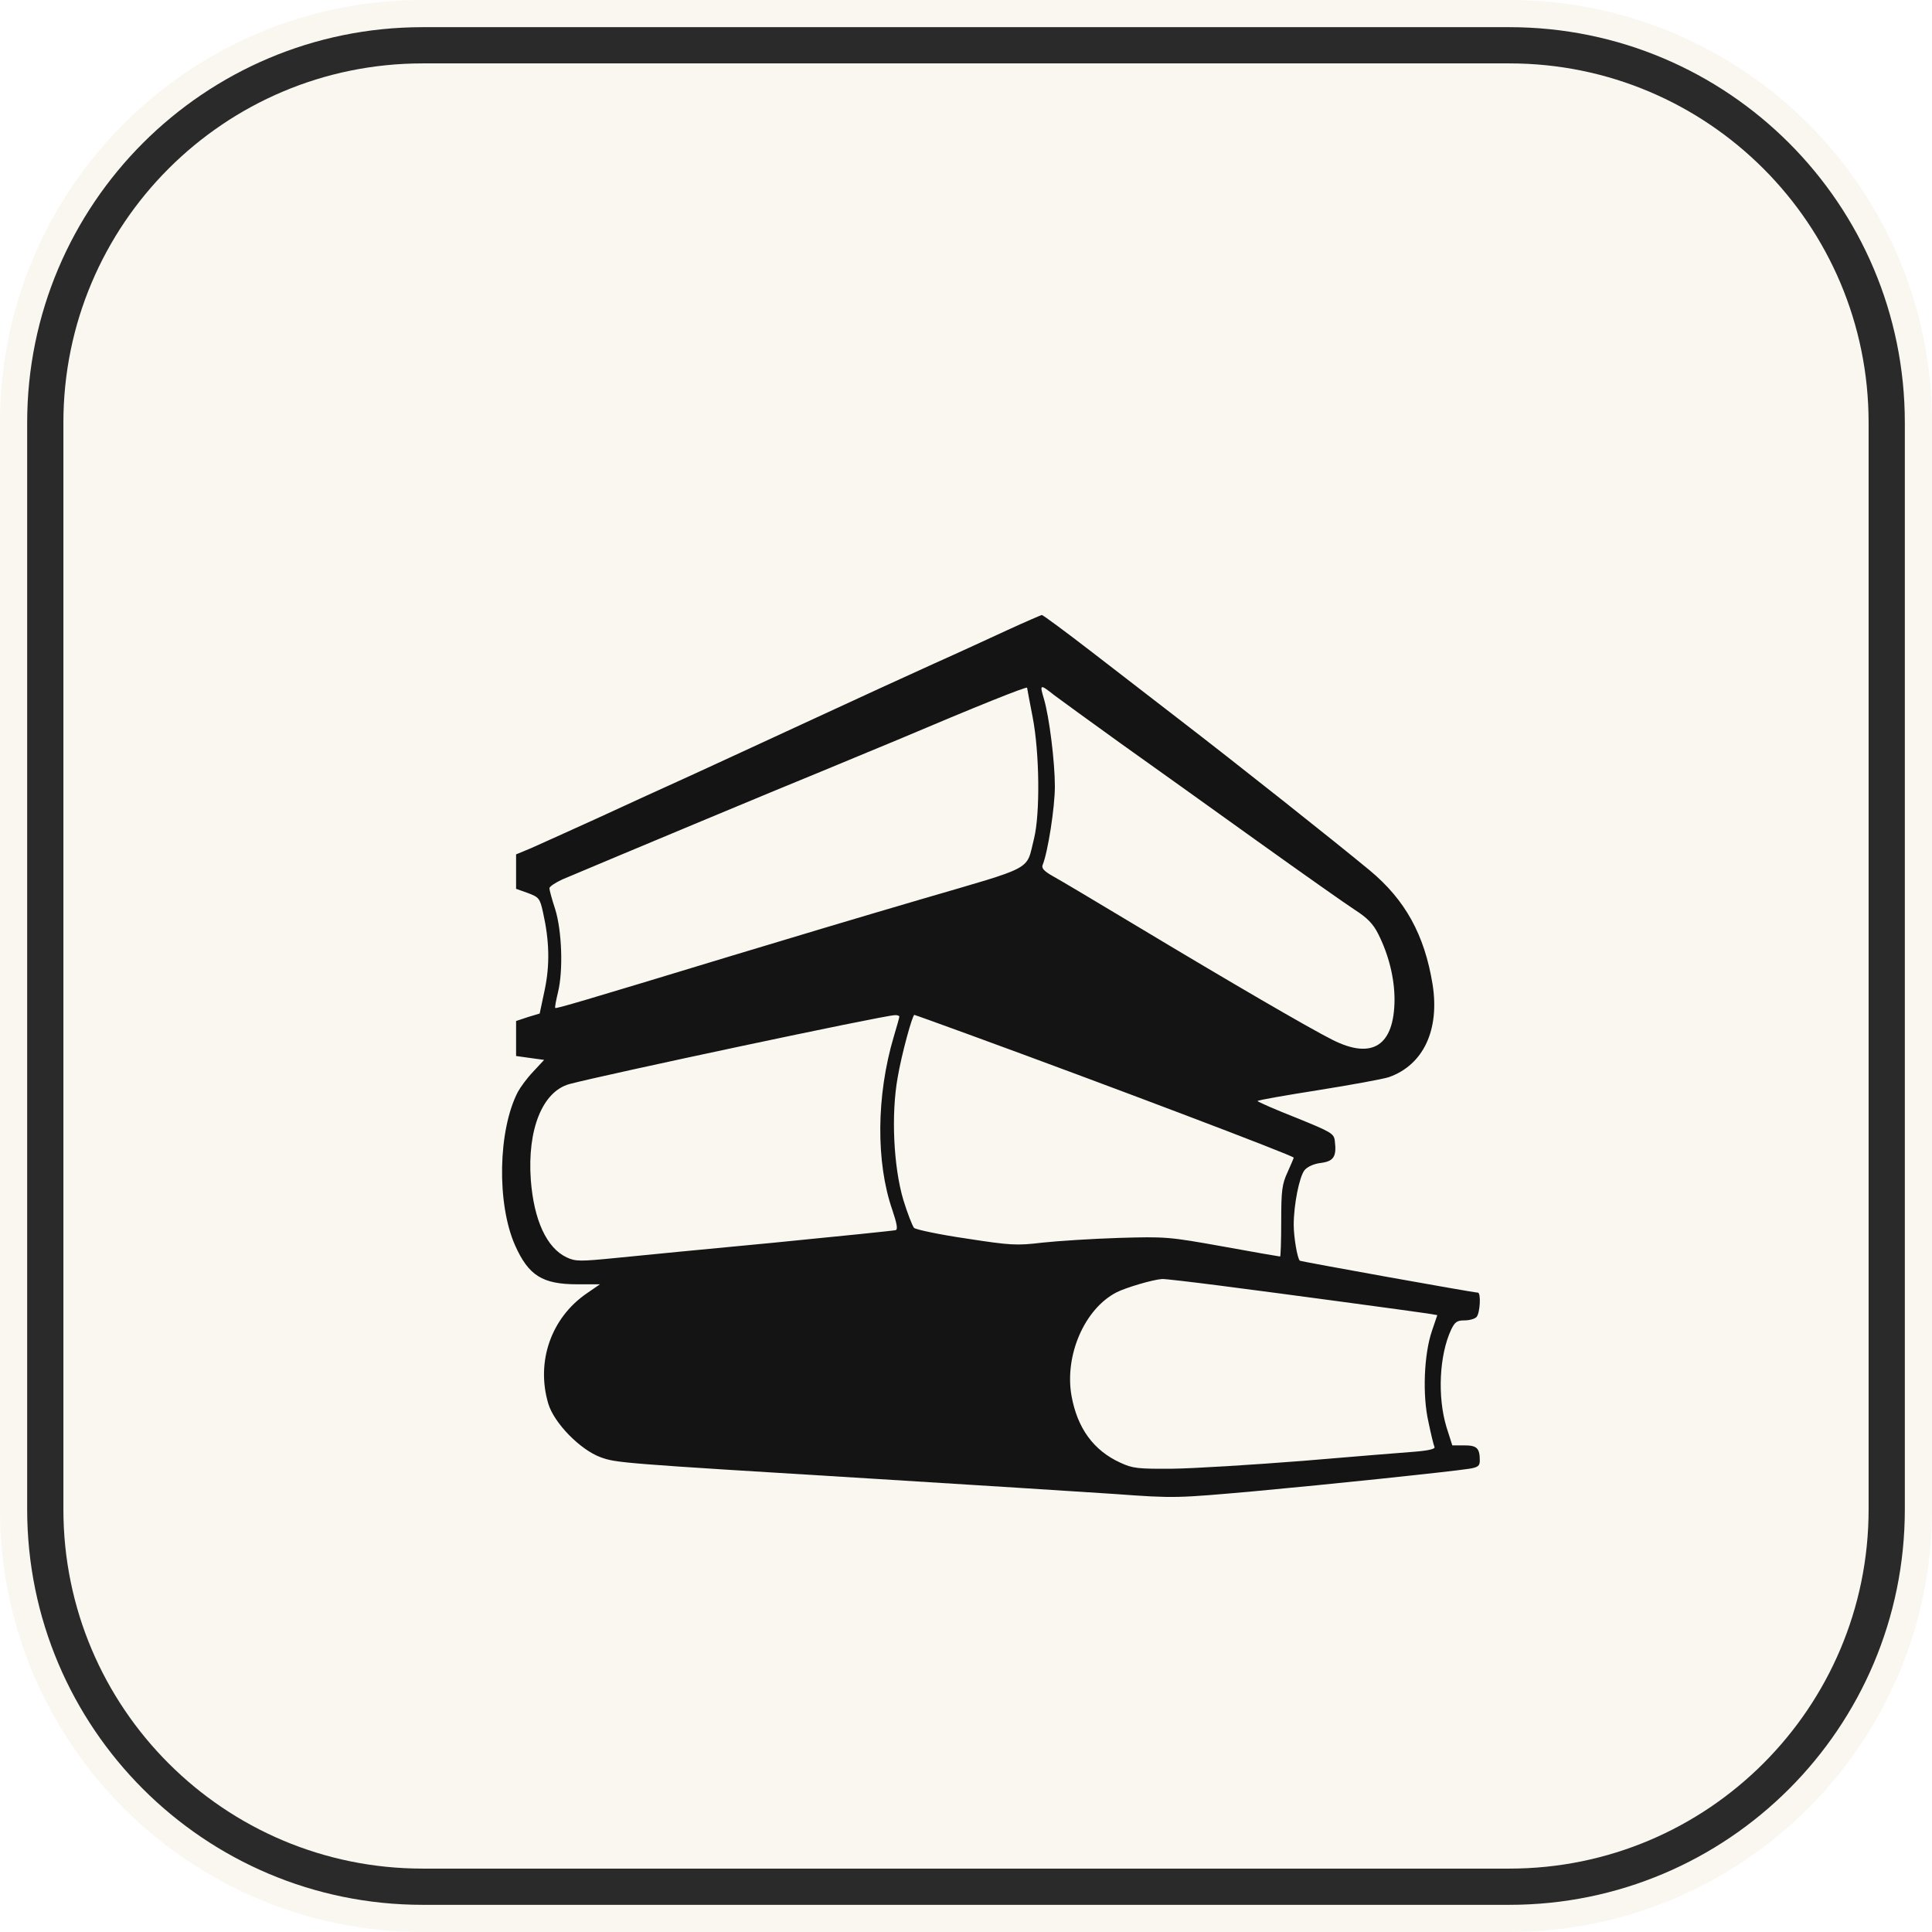
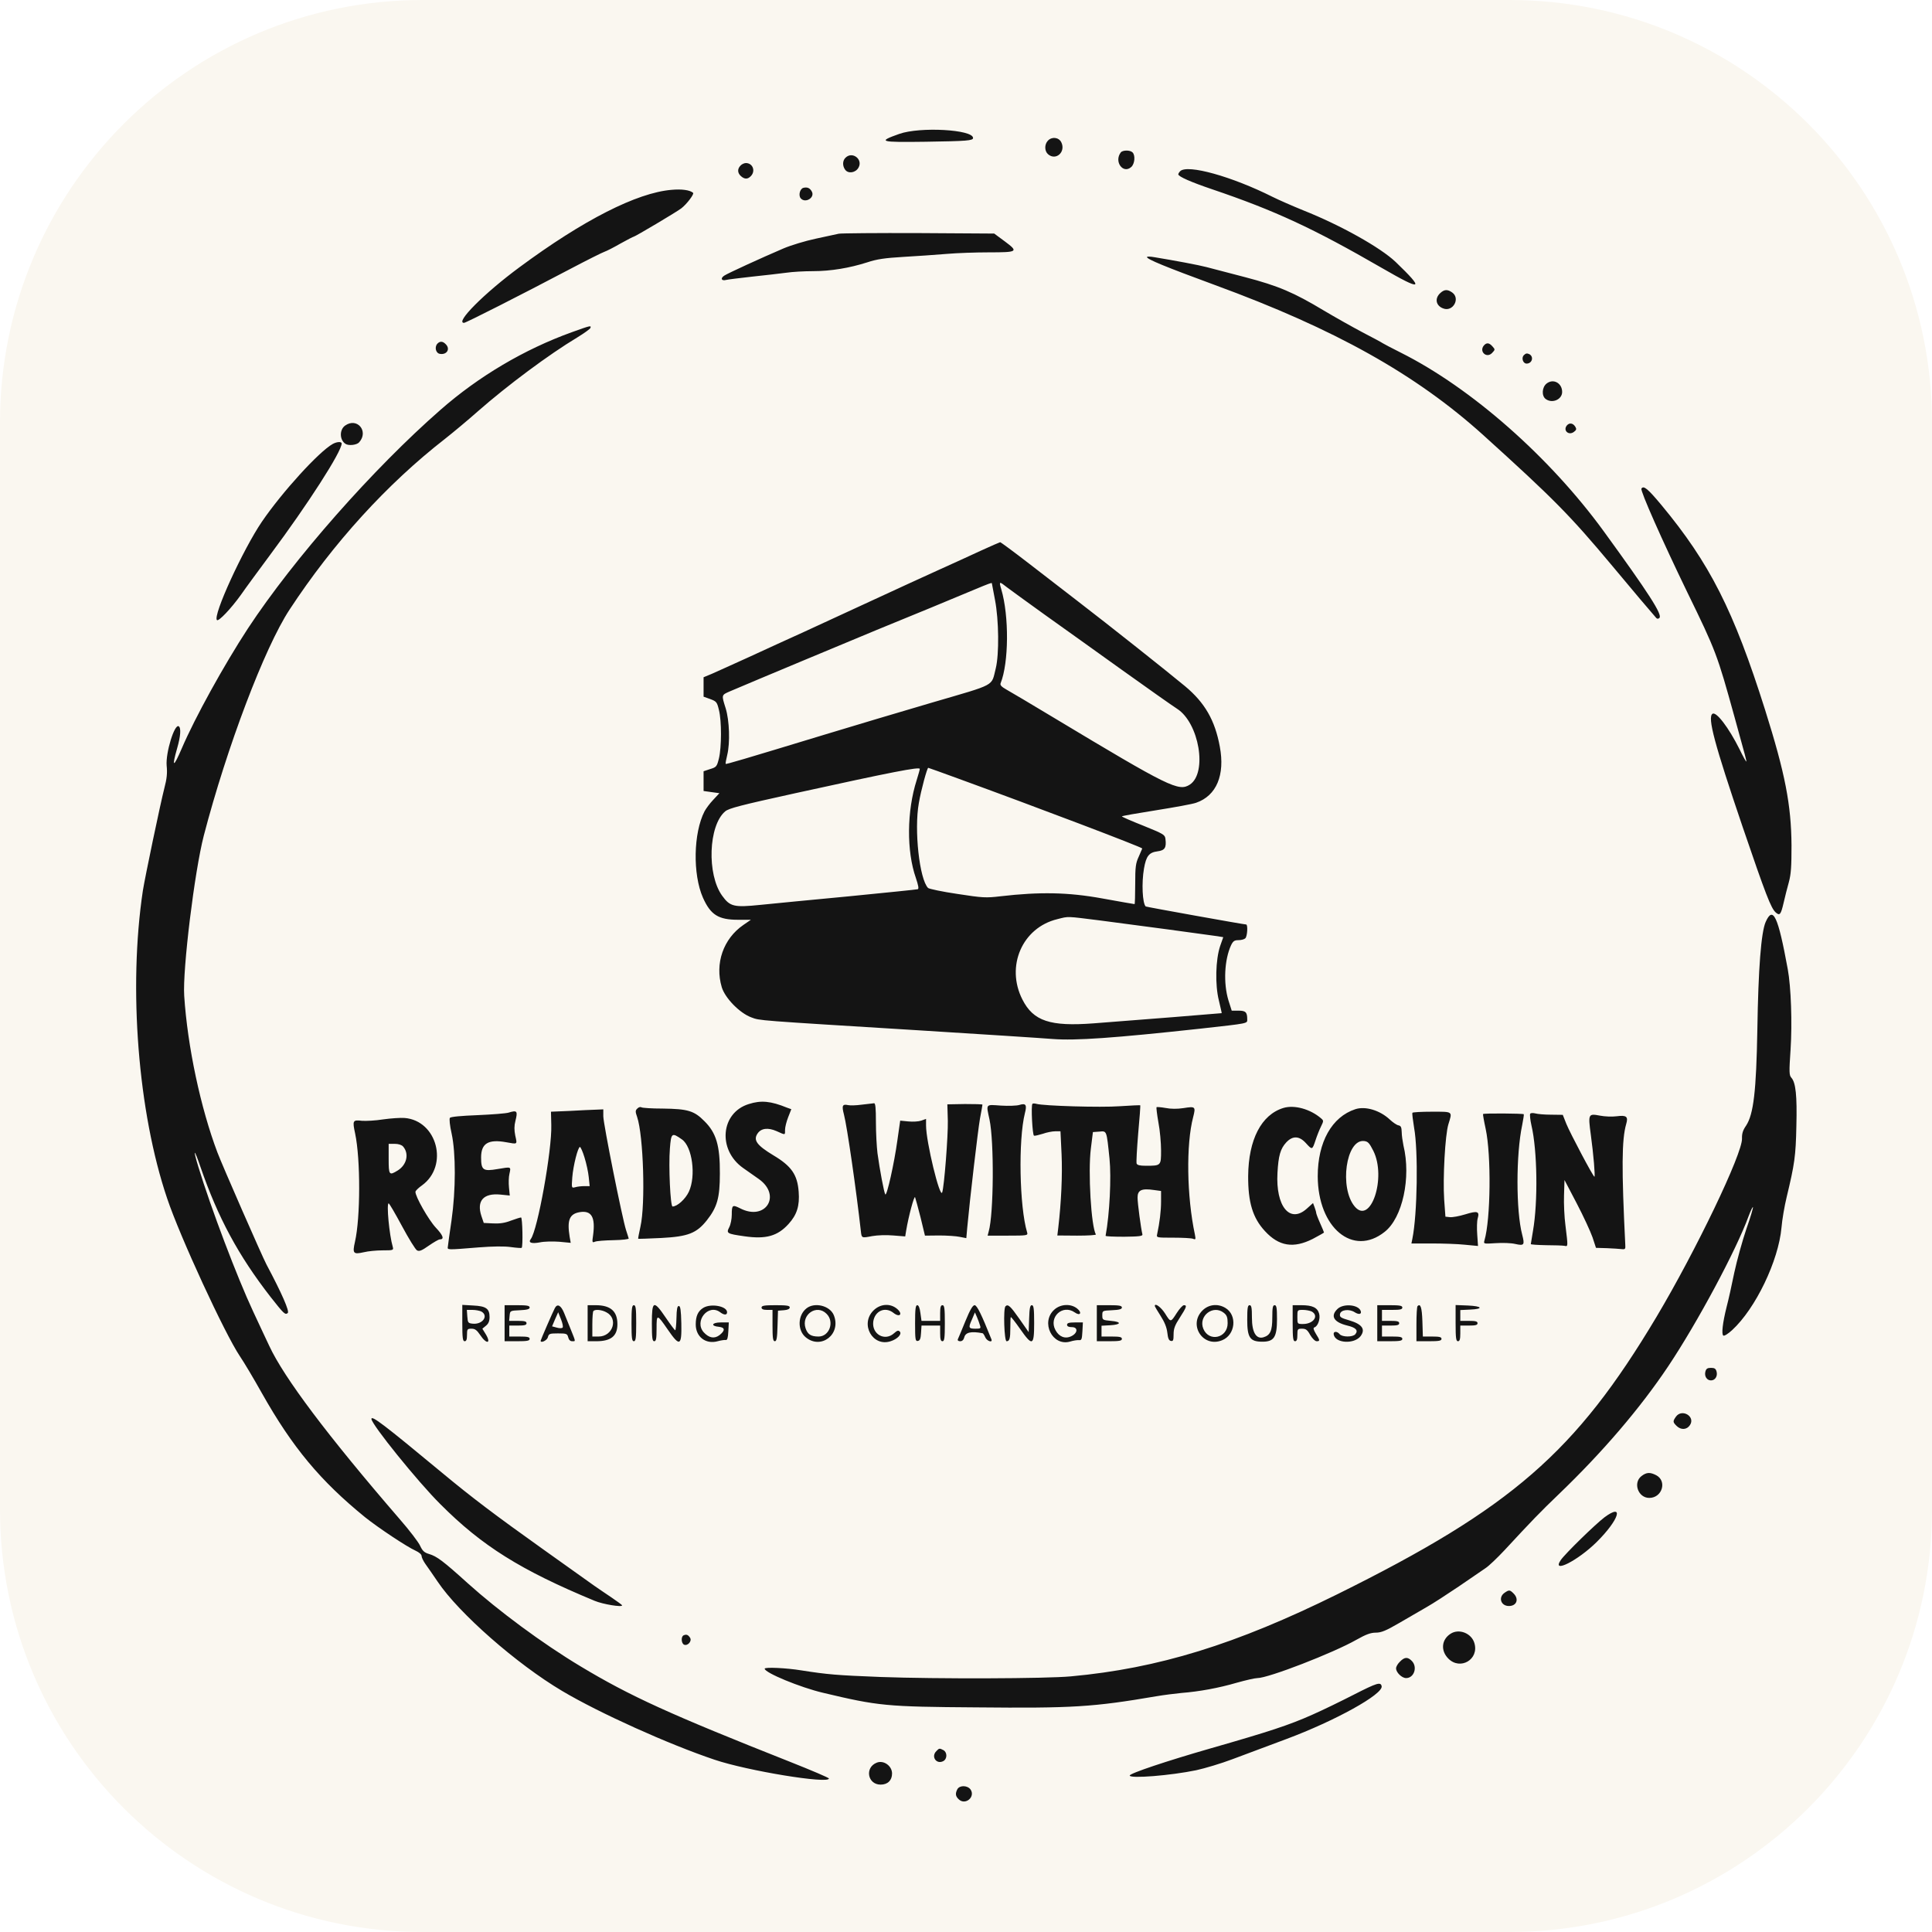
<svg xmlns="http://www.w3.org/2000/svg" viewBox="0 0 64 64" role="img" aria-label="Reads with Colin">
  <rect width="64" height="64" rx="14" fill="#FAF7F0" />
-   <rect x="1.5" y="1.5" width="61" height="61" rx="12.5" fill="none" stroke="#141414" stroke-opacity="0.9" stroke-width="1.2" />
-   <g transform="translate(9.0,14.3) scale(0.092)">
-     <g transform="translate(0,384) scale(0.1,-0.1)">
-       <path d="M2650 3126 c-63 -29 -182 -84 -265 -121 -82 -37 -274 -125 -425 -195 -151 -70 -349 -161 -440 -203 -91 -41 -248 -113 -350 -160 -102 -46 -209 -95 -237 -107 l-53 -22 0 -62 0 -62 42 -15 c40 -15 44 -19 55 -70 23 -102 25 -189 6 -279 l-18 -85 -43 -13 -42 -14 0 -63 0 -63 50 -7 51 -7 -40 -43 c-22 -23 -46 -56 -55 -73 -71 -138 -76 -401 -10 -551 49 -110 99 -141 225 -141 l81 0 -48 -33 c-128 -88 -183 -246 -138 -397 21 -70 115 -166 189 -193 57 -20 62 -21 980 -77 358 -22 749 -47 870 -55 218 -16 223 -15 505 10 272 25 693 69 773 81 30 5 37 10 37 29 0 45 -10 55 -56 55 l-43 0 -21 66 c-33 109 -26 259 17 351 13 27 21 33 47 33 18 0 37 5 44 12 13 13 17 88 5 88 -15 0 -638 112 -641 115 -9 8 -22 85 -22 129 0 72 20 173 39 197 10 12 33 23 59 26 46 6 57 23 50 79 -3 27 -12 32 -140 84 -76 30 -138 57 -138 60 0 3 98 20 218 39 119 19 234 40 255 47 124 44 183 170 157 334 -29 178 -98 304 -227 411 -127 105 -476 382 -688 545 -71 55 -210 162 -307 237 -97 75 -181 137 -185 137 -4 -1 -60 -25 -123 -54z m70 -208 c0 -2 9 -49 20 -106 25 -129 27 -348 5 -437 -30 -118 9 -97 -408 -219 -205 -60 -509 -151 -677 -202 -543 -165 -635 -192 -639 -189 -2 2 3 28 10 57 19 78 14 220 -10 298 -12 36 -21 70 -21 76 0 6 21 20 47 32 180 76 773 324 938 391 110 46 232 96 270 112 285 121 465 193 465 187z m98 -27 c20 -15 127 -93 237 -172 110 -78 333 -238 495 -354 162 -116 321 -228 352 -248 42 -27 64 -49 82 -85 38 -75 59 -160 59 -237 -1 -166 -80 -217 -223 -145 -82 41 -369 208 -705 410 -143 86 -279 167 -303 180 -30 17 -41 28 -36 40 19 47 44 207 44 283 0 87 -20 251 -40 317 -15 51 -14 52 38 11z m-558 -1157 c0 -3 -9 -36 -20 -72 -63 -212 -65 -453 -5 -625 16 -48 20 -69 12 -72 -7 -2 -203 -22 -437 -45 -234 -22 -490 -47 -569 -55 -131 -13 -147 -13 -179 2 -72 34 -118 134 -129 279 -13 182 42 318 139 345 128 34 1125 246 1171 248 9 1 17 -2 17 -5z m246 -63 c496 -181 1174 -438 1174 -445 0 -2 -10 -25 -22 -52 -20 -43 -23 -66 -23 -176 0 -71 -2 -128 -4 -128 -3 0 -95 16 -205 36 -195 35 -207 36 -376 31 -96 -3 -220 -11 -275 -17 -93 -11 -113 -10 -275 15 -96 14 -180 32 -187 38 -6 7 -24 53 -39 102 -35 119 -44 307 -20 440 14 83 53 225 60 225 2 0 88 -31 192 -69z m910 -906 c211 -27 685 -91 745 -100 l36 -6 -19 -56 c-29 -84 -35 -232 -13 -328 9 -44 19 -85 22 -91 3 -7 -23 -13 -74 -17 -43 -3 -224 -18 -403 -33 -179 -14 -388 -27 -465 -28 -127 -1 -145 1 -190 22 -96 44 -154 124 -175 240 -26 146 47 314 162 373 33 17 131 46 164 48 7 1 101 -10 210 -24z" fill="#141414" />
+   <g transform="translate(4,4) scale(0.0519)">
+     <g transform="translate(0,1079) scale(0.1,-0.1)">
+       <path d="M4969 10706 c-141 -50 -126 -54 169 -50 263 4 302 7 302 24 0 54 -339 73 -471 26z M5917 10662 c-22 -24 -21 -65 1 -85 50 -45 116 14 85 76 -16 32 -61 37 -86 9z M6383 10588 c-45 -59 15 -140 67 -93 22 20 27 74 8 93 -16 16 -63 15 -75 0z M4626 10554 c-20 -19 -20 -53 -2 -77 20 -27 67 -19 85 14 30 53 -40 106 -83 63z M3956 10504 c-21 -21 -20 -47 2 -67 24 -22 45 -21 65 1 30 33 10 82 -33 82 -10 0 -26 -7 -34 -16z M6762 10468 c-7 -7 -12 -16 -12 -20 0 -14 82 -50 215 -95 404 -137 647 -250 1085 -503 258 -149 275 -142 87 39 -97 92 -350 234 -589 329 -69 28 -158 67 -196 86 -259 130 -544 210 -590 164z M4358 10362 c-23 -5 -34 -48 -18 -67 29 -34 92 4 71 43 -12 22 -28 30 -53 24z M3515 10349 c-222 -19 -563 -193 -970 -494 -225 -166 -413 -355 -354 -355 12 0 361 177 674 342 110 58 210 108 223 112 12 4 58 27 101 52 43 24 82 44 85 44 8 0 276 159 304 181 35 27 84 92 75 99 -20 18 -74 25 -138 19z M4583 10069 c-15 -3 -82 -18 -148 -32 -66 -14 -158 -42 -205 -62 -145 -62 -354 -158 -377 -173 -27 -17 -20 -36 11 -28 11 3 86 12 166 21 80 8 178 20 218 25 40 6 117 10 170 10 114 0 233 20 346 56 63 21 114 28 231 35 83 5 206 13 275 19 69 6 190 10 270 10 186 0 191 4 104 69 l-69 51 -482 3 c-265 1 -495 -1 -510 -4z M6550 9920 c0 -14 117 -62 435 -179 764 -280 1281 -569 1710 -956 449 -406 555 -513 824 -835 128 -154 257 -306 282 -334 6 -6 13 -6 20 1 20 20 -67 156 -355 552 -344 473 -845 915 -1296 1141 -58 29 -109 56 -115 60 -5 4 -64 36 -130 70 -66 35 -176 97 -245 138 -193 116 -291 158 -505 214 -104 27 -215 56 -245 64 -49 13 -204 42 -332 63 -27 5 -48 5 -48 1z M8422 9690 c-37 -34 -28 -81 19 -98 62 -24 111 64 57 102 -30 21 -50 20 -76 -4z M2878 9440 c-302 -109 -593 -281 -837 -495 -430 -376 -936 -950 -1229 -1395 -153 -234 -338 -569 -422 -765 -54 -126 -66 -126 -30 0 22 76 26 130 10 140 -27 17 -84 -169 -77 -251 5 -47 1 -85 -14 -141 -28 -110 -125 -575 -138 -658 -93 -621 -31 -1413 155 -1963 82 -245 368 -864 464 -1007 26 -38 89 -144 140 -235 196 -348 374 -561 659 -793 85 -68 267 -189 323 -214 22 -10 38 -24 38 -33 0 -10 11 -32 24 -51 14 -19 49 -70 79 -114 135 -201 504 -525 794 -697 237 -141 681 -341 973 -439 210 -71 730 -156 730 -120 0 5 -111 52 -247 106 -768 304 -1023 420 -1340 611 -243 146 -521 352 -719 530 -156 141 -196 171 -246 186 -31 9 -42 20 -57 52 -10 23 -69 100 -131 171 -463 536 -738 903 -832 1105 -14 30 -61 129 -103 220 -103 220 -269 659 -350 924 -36 119 -27 118 14 -2 111 -322 241 -564 447 -829 86 -109 93 -116 110 -103 12 11 -37 124 -136 310 -28 53 -283 635 -313 715 -107 283 -191 676 -212 1000 -11 166 66 794 125 1022 147 564 388 1200 547 1442 279 426 624 804 993 1091 52 41 147 120 210 176 188 165 454 363 634 471 44 27 82 54 84 61 5 16 2 16 -120 -28z M2020 9366 c-19 -23 -8 -61 18 -64 44 -7 67 32 36 62 -19 20 -38 20 -54 2z M8700 9355 c-31 -38 17 -83 52 -48 21 22 21 23 3 43 -21 24 -38 25 -55 5z M8956 9294 c-18 -17 -6 -54 17 -54 35 0 48 43 18 60 -15 7 -23 6 -35 -6z M9100 9112 c-29 -24 -32 -78 -5 -98 42 -31 105 -3 105 45 0 57 -57 88 -100 53z M1433 8845 c-38 -26 -37 -92 1 -117 20 -14 73 -8 88 10 62 70 -13 160 -89 107z M9230 8845 c-26 -32 12 -66 45 -41 16 12 18 18 9 33 -15 24 -38 27 -54 8z M1353 8727 c-88 -49 -322 -306 -452 -496 -121 -178 -315 -601 -287 -628 10 -11 90 73 153 161 31 45 116 160 187 256 240 322 456 658 456 710 0 13 -30 12 -57 -3z M9706 8442 c-8 -14 134 -334 293 -662 183 -375 191 -397 301 -795 71 -257 79 -285 75 -285 -2 0 -22 35 -43 79 -69 138 -148 241 -172 226 -34 -21 12 -192 193 -725 147 -431 180 -516 210 -543 26 -23 33 -15 51 63 8 36 23 94 33 130 14 52 17 100 17 235 -2 258 -40 457 -169 866 -200 633 -353 935 -662 1307 -86 103 -113 126 -127 104z M5490 8046 c-63 -29 -182 -84 -265 -121 -82 -37 -274 -125 -425 -195 -151 -70 -349 -161 -440 -203 -91 -41 -248 -113 -350 -160 -102 -46 -209 -95 -237 -107 l-53 -22 0 -62 0 -62 42 -15 c40 -15 44 -19 56 -70 18 -70 17 -239 0 -309 -13 -52 -16 -56 -56 -68 l-42 -14 0 -63 0 -63 50 -7 51 -7 -40 -43 c-22 -23 -46 -56 -55 -73 -71 -138 -76 -401 -10 -551 49 -110 99 -141 225 -141 l81 0 -48 -33 c-128 -88 -183 -246 -138 -397 21 -70 115 -166 189 -193 56 -21 23 -18 1060 -82 402 -25 791 -50 865 -56 145 -11 388 6 940 66 313 35 300 32 300 60 0 45 -10 55 -56 55 l-43 0 -21 66 c-33 109 -26 259 17 352 13 26 21 32 47 32 18 0 37 5 44 12 13 13 17 88 5 88 -15 0 -638 112 -641 115 -21 21 -27 150 -11 242 14 80 32 103 87 110 46 6 57 23 50 79 -3 27 -12 32 -140 84 -76 30 -138 57 -138 60 0 3 98 20 218 39 119 19 235 40 256 48 130 45 185 177 151 358 -31 169 -96 281 -222 386 -127 105 -476 382 -688 545 -71 55 -210 162 -307 237 -97 75 -181 137 -185 137 -4 -1 -60 -25 -123 -54z m70 -208 c0 -2 9 -49 20 -106 25 -129 27 -348 5 -437 -30 -118 9 -97 -408 -219 -205 -60 -509 -151 -677 -202 -543 -165 -635 -192 -639 -189 -2 2 3 28 10 57 19 78 14 220 -10 298 -27 86 -28 84 27 108 173 74 771 323 937 392 294 120 424 174 625 258 91 38 110 45 110 40z m98 -27 c20 -15 127 -93 237 -172 110 -78 333 -238 495 -354 162 -116 321 -228 352 -248 141 -90 195 -409 82 -484 -71 -46 -129 -18 -869 427 -143 86 -279 167 -303 180 -30 17 -41 28 -36 40 52 129 55 428 4 600 -15 51 -14 52 38 11z m-558 -1158 c0 -5 -9 -37 -20 -72 -63 -198 -65 -453 -5 -624 16 -48 20 -69 12 -72 -7 -2 -203 -22 -437 -45 -234 -22 -490 -47 -569 -55 -167 -17 -192 -11 -242 58 -99 136 -88 449 19 539 24 20 98 39 448 116 615 135 794 170 794 155z m246 -62 c494 -180 1174 -438 1174 -446 0 -1 -10 -24 -22 -51 -20 -43 -23 -66 -23 -176 0 -71 -2 -128 -4 -128 -3 0 -95 16 -205 36 -219 40 -400 43 -651 14 -93 -11 -113 -10 -275 15 -96 14 -180 32 -187 38 -55 55 -90 371 -59 542 14 83 53 225 60 225 2 0 88 -31 192 -69z m910 -906 c211 -27 685 -91 745 -100 l36 -6 -20 -57 c-29 -87 -33 -247 -8 -347 10 -44 19 -80 18 -81 -2 -1 -551 -45 -817 -65 -278 -21 -385 14 -455 152 -108 212 -1 459 223 513 75 19 53 19 278 -9z M10499 5676 c-29 -66 -47 -298 -53 -686 -7 -393 -24 -541 -72 -614 -21 -30 -27 -52 -26 -82 4 -95 -294 -716 -546 -1139 -515 -863 -924 -1219 -2037 -1770 -648 -320 -1142 -473 -1700 -524 -158 -15 -858 -17 -1215 -4 -282 11 -339 16 -505 42 -97 16 -235 22 -235 11 0 -26 228 -120 373 -154 353 -84 402 -89 977 -93 617 -6 746 2 1150 71 47 8 119 17 160 21 115 9 239 32 352 65 57 16 117 30 133 30 70 0 483 160 631 244 62 35 92 46 125 46 34 0 64 12 148 61 58 34 138 80 176 102 39 22 130 81 204 131 73 50 150 103 171 117 22 14 76 66 122 115 176 190 227 243 348 359 279 268 517 546 697 815 187 280 435 743 513 958 13 34 25 60 28 58 2 -3 -16 -66 -42 -139 -25 -74 -60 -199 -77 -278 -16 -79 -38 -178 -49 -219 -26 -104 -34 -176 -21 -184 6 -4 31 12 56 35 150 138 296 443 315 654 4 50 19 137 33 195 51 212 58 262 62 453 5 195 -4 278 -32 309 -14 16 -15 34 -5 180 11 169 3 399 -18 513 -62 339 -94 407 -141 301z M4009 4514 c-180 -55 -201 -292 -37 -408 32 -22 78 -55 101 -71 147 -105 42 -270 -119 -187 -50 25 -54 22 -54 -40 0 -27 -7 -63 -16 -80 -20 -39 -16 -42 96 -58 138 -20 212 1 282 78 54 59 72 117 65 206 -8 109 -46 164 -162 233 -104 63 -129 96 -101 138 23 35 67 40 122 16 58 -26 54 -27 54 9 0 16 9 52 20 80 l20 51 -28 10 c-103 42 -165 48 -243 23z M4730 4510 c-36 -5 -75 -6 -87 -3 -37 8 -42 -3 -27 -60 20 -75 79 -486 108 -745 5 -44 4 -44 72 -31 34 6 91 8 135 4 l76 -6 6 37 c15 90 51 225 57 213 3 -8 19 -66 35 -129 l28 -116 91 1 c50 0 109 -4 132 -9 l41 -8 6 68 c17 185 68 619 81 694 9 47 16 87 16 90 0 3 -50 4 -112 4 l-112 -2 3 -105 c2 -96 -23 -421 -36 -457 -14 -42 -103 323 -103 427 l0 42 -31 -11 c-17 -6 -54 -8 -83 -5 l-51 5 -18 -126 c-20 -146 -67 -356 -77 -345 -8 10 -36 160 -50 263 -5 41 -10 130 -10 198 0 91 -3 122 -12 121 -7 -1 -42 -5 -78 -9z M5735 4508 c-16 -5 -69 -7 -117 -4 -100 7 -95 13 -73 -89 30 -142 27 -602 -5 -714 l-7 -27 129 0 c125 0 129 1 123 21 -49 163 -57 590 -14 761 14 53 6 65 -36 52z M5819 4515 c-10 -9 0 -200 10 -203 5 -2 30 4 56 12 25 9 61 16 79 16 l34 0 7 -147 c6 -131 -2 -305 -21 -468 l-6 -50 126 -1 c70 0 123 3 120 8 -30 49 -51 399 -32 548 l13 105 41 3 c48 4 46 11 65 -173 12 -119 1 -352 -25 -492 0 -4 53 -6 119 -6 95 1 119 4 116 15 -9 35 -31 198 -31 235 0 48 26 60 106 48 l44 -6 0 -68 c0 -59 -9 -134 -25 -208 -5 -22 -4 -22 103 -22 59 0 116 -3 126 -7 17 -7 18 -4 12 27 -52 243 -57 576 -11 750 17 67 14 69 -62 57 -39 -6 -81 -6 -115 1 -29 5 -55 7 -57 5 -2 -2 3 -46 12 -97 10 -51 17 -132 17 -179 0 -98 0 -98 -98 -98 -37 0 -54 4 -58 14 -3 8 2 94 10 192 9 97 15 178 13 180 -1 1 -60 -1 -130 -6 -122 -9 -486 2 -532 15 -11 3 -23 4 -26 0z M3297 4485 c-13 -12 -13 -20 -1 -54 40 -118 54 -555 21 -700 -9 -41 -16 -76 -14 -77 1 -1 67 1 147 5 171 9 225 30 291 113 66 84 83 143 83 298 1 179 -23 260 -99 335 -65 66 -106 78 -265 80 -69 0 -131 4 -137 8 -6 4 -18 1 -26 -8z m285 -197 c66 -46 91 -233 44 -334 -22 -47 -74 -94 -104 -94 -14 0 -26 258 -17 370 8 100 12 104 77 58z M7421 4489 c-141 -43 -223 -202 -225 -434 -1 -168 29 -268 107 -352 89 -97 182 -112 305 -50 39 21 72 39 72 41 0 2 -11 29 -25 60 -14 31 -25 61 -25 66 0 5 -5 21 -10 35 l-10 27 -40 -36 c-108 -97 -199 15 -187 228 6 111 19 155 56 195 41 44 83 42 125 -4 41 -45 41 -45 62 18 9 28 25 68 35 88 17 35 17 37 1 51 -69 60 -171 88 -241 67z M7880 4481 c-150 -49 -240 -210 -240 -428 1 -329 225 -516 427 -355 114 89 170 346 120 552 -5 25 -11 63 -11 85 -1 31 -5 40 -21 43 -11 2 -36 19 -55 37 -63 59 -156 87 -220 66z m115 -266 c85 -171 -17 -476 -119 -355 -99 118 -56 429 59 418 26 -3 34 -12 60 -63z M2865 4470 l-119 -5 2 -85 c5 -158 -87 -671 -131 -728 -18 -23 5 -31 58 -21 28 6 83 7 124 4 l73 -7 -7 40 c-17 105 -1 145 65 156 75 12 100 -32 85 -146 -7 -47 -6 -50 11 -43 11 5 64 9 119 10 55 1 99 6 97 11 -1 5 -9 29 -17 54 -24 74 -145 678 -145 726 l0 44 -47 -2 c-27 -1 -102 -4 -168 -8z m95 -297 c12 -38 24 -94 27 -125 l6 -58 -34 0 c-19 0 -45 -3 -58 -7 -24 -6 -24 -6 -19 63 6 75 36 194 49 194 4 0 18 -30 29 -67z M2475 4459 c-16 -5 -105 -12 -198 -16 -102 -4 -170 -10 -176 -17 -5 -6 -1 -48 11 -101 27 -125 27 -359 -1 -555 -12 -80 -22 -154 -23 -165 -3 -23 -13 -23 197 -6 90 7 163 8 205 2 36 -5 67 -7 69 -5 9 9 5 194 -4 194 -5 0 -34 -9 -64 -20 -38 -15 -71 -20 -114 -18 l-60 3 -15 44 c-32 97 13 148 122 137 l59 -6 -5 51 c-3 29 -2 68 3 88 10 46 13 45 -76 30 -92 -16 -105 -7 -105 74 0 90 46 118 161 97 73 -13 70 -16 57 43 -7 35 -7 62 1 93 16 64 11 70 -44 53z M8244 4458 c-2 -4 3 -46 11 -95 27 -147 21 -553 -11 -709 l-6 -30 129 0 c70 0 166 -3 212 -8 l84 -8 -5 73 c-3 40 -2 86 3 103 13 45 -1 50 -79 26 -39 -12 -83 -20 -99 -18 l-28 3 -8 110 c-9 135 6 412 27 480 26 84 31 80 -105 80 -66 0 -123 -3 -125 -7z M8695 4450 c-1 -3 6 -45 17 -95 36 -168 32 -576 -8 -712 -6 -22 -5 -22 72 -17 44 3 99 1 124 -5 58 -13 62 -7 45 59 -40 152 -40 512 0 700 7 36 12 67 10 69 -6 5 -256 7 -260 1z M8996 4452 c-3 -6 0 -39 8 -74 38 -161 42 -489 10 -673 -7 -44 -14 -82 -14 -85 0 -3 44 -6 98 -7 53 0 106 -2 117 -4 23 -5 23 -8 6 131 -7 52 -11 139 -9 192 l3 97 78 -149 c43 -82 88 -180 101 -217 l22 -67 70 -2 c38 -2 80 -4 94 -6 22 -3 25 1 23 27 -24 488 -23 672 6 772 14 47 1 57 -60 49 -30 -4 -78 -2 -108 4 -74 14 -76 11 -58 -122 17 -124 29 -268 23 -268 -8 0 -155 278 -179 337 l-23 58 -75 1 c-41 0 -86 4 -100 8 -16 4 -29 3 -33 -2z M1675 4416 c-49 -8 -111 -11 -136 -9 -58 7 -61 2 -43 -81 35 -166 34 -538 -1 -691 -17 -75 -11 -82 56 -67 28 7 82 12 121 12 68 0 70 1 64 23 -22 75 -41 277 -26 277 4 0 42 -65 85 -145 43 -80 86 -150 96 -155 14 -8 30 -2 75 30 32 22 63 40 70 40 31 0 22 25 -25 75 -46 49 -132 200 -130 229 0 6 19 25 42 41 172 125 97 413 -111 430 -26 2 -87 -2 -137 -9z m127 -173 c40 -46 24 -117 -34 -153 -55 -34 -58 -30 -58 75 l0 95 38 0 c25 0 45 -7 54 -17z M2180 3116 c0 -96 3 -116 15 -116 11 0 15 11 15 40 0 37 2 40 29 40 22 0 34 -9 55 -40 41 -62 73 -56 35 6 l-21 34 23 19 c16 13 23 29 23 55 0 54 -22 70 -104 74 l-70 4 0 -116z m121 74 c49 -27 9 -84 -54 -78 -30 3 -32 6 -35 46 l-3 42 36 0 c20 0 45 -5 56 -10z M2450 3115 l0 -115 80 0 c64 0 80 3 80 15 0 12 -14 15 -65 15 l-65 0 0 35 0 35 55 0 c42 0 55 3 55 15 0 12 -13 15 -56 15 l-55 0 3 33 c3 32 3 32 66 35 46 2 62 7 62 17 0 12 -17 15 -80 15 l-80 0 0 -115z M2771 3212 c-12 -22 -91 -204 -91 -209 0 -17 41 2 46 22 6 23 11 25 65 25 54 0 59 -2 65 -25 4 -16 13 -25 25 -25 23 0 24 -6 -7 71 -14 35 -34 84 -44 109 -20 49 -43 62 -59 32z m49 -125 c-4 -5 -21 -5 -37 0 l-30 8 19 45 20 45 18 -45 c10 -25 15 -49 10 -53z M2980 3115 l0 -115 55 0 c94 0 135 33 135 109 0 83 -44 121 -139 121 l-51 0 0 -115z m119 70 c79 -40 42 -155 -49 -155 l-40 0 0 78 c0 43 3 82 7 85 11 12 53 8 82 -8z M3260 3115 c0 -96 3 -115 15 -115 12 0 15 19 15 115 0 96 -3 115 -15 115 -12 0 -15 -19 -15 -115z M3390 3115 c0 -96 3 -115 15 -115 12 0 15 16 15 81 0 94 2 94 71 -6 77 -112 90 -106 87 38 -2 86 -6 112 -16 112 -10 0 -14 -20 -15 -77 -1 -43 -5 -78 -8 -78 -3 0 -30 36 -60 80 -78 115 -89 110 -89 -35z M3718 3213 c-34 -21 -48 -53 -48 -106 0 -79 64 -128 140 -107 21 6 45 9 52 8 9 -2 14 13 16 55 l3 57 -51 0 c-58 0 -67 -23 -12 -28 39 -4 41 -23 5 -52 -33 -26 -68 -20 -102 17 -63 71 29 185 105 128 25 -19 44 -19 44 0 0 39 -103 58 -152 28z M4090 3215 c0 -10 11 -15 35 -15 l35 0 0 -100 c0 -81 3 -100 15 -100 11 0 15 20 17 98 l3 97 38 3 c24 2 37 8 37 18 0 11 -18 14 -90 14 -73 0 -90 -3 -90 -15z M4377 3210 c-56 -44 -59 -139 -6 -184 99 -83 230 20 180 141 -25 60 -122 84 -174 43z m128 -35 c52 -51 18 -145 -51 -145 -49 0 -70 14 -83 53 -29 87 71 156 134 92z M4804 3196 c-87 -87 -5 -234 110 -196 44 14 74 46 58 62 -9 9 -17 6 -35 -10 -59 -55 -144 -8 -134 73 10 69 76 98 129 56 39 -31 62 -9 25 24 -44 39 -109 35 -153 -9z M5070 3114 c0 -105 2 -115 18 -112 13 2 18 15 20 51 l3 47 60 0 59 0 0 -50 c0 -38 4 -50 15 -50 12 0 15 19 15 115 0 96 -3 115 -15 115 -11 0 -15 -12 -15 -50 l0 -50 -60 0 -59 0 -7 50 c-4 32 -11 50 -20 50 -11 0 -14 -24 -14 -116z M5391 3128 c-23 -57 -45 -109 -48 -115 -3 -8 3 -13 15 -13 13 0 22 9 26 25 8 32 44 40 117 26 3 0 11 -12 17 -26 11 -25 49 -37 39 -12 -63 158 -92 217 -107 217 -12 0 -29 -29 -59 -102z m93 -26 c7 -20 4 -22 -28 -22 -45 0 -47 6 -23 59 l19 45 13 -30 c7 -17 16 -40 19 -52z M5647 3223 c-15 -14 -8 -223 7 -223 19 0 24 16 24 88 0 35 1 65 3 66 2 2 29 -32 59 -75 79 -113 90 -109 90 36 0 94 -3 115 -15 115 -11 0 -15 -19 -17 -86 l-3 -86 -60 86 c-57 81 -72 95 -88 79z M5959 3202 c-90 -80 -13 -237 101 -204 19 6 44 10 55 9 18 -2 20 5 23 56 l3 57 -51 0 c-38 0 -50 -4 -50 -15 0 -10 10 -15 31 -15 40 0 38 -38 -4 -58 -39 -19 -78 -4 -101 39 -45 83 46 167 123 113 35 -25 49 -2 15 25 -40 32 -105 29 -145 -7z M6230 3115 l0 -115 80 0 c64 0 80 3 80 15 0 12 -14 15 -65 15 l-65 0 0 35 0 34 55 3 c72 4 75 22 5 28 -53 5 -55 6 -55 35 0 30 0 30 63 33 46 2 62 7 62 17 0 12 -17 15 -80 15 l-80 0 0 -115z M6600 3225 c0 -3 17 -32 37 -63 25 -39 39 -73 43 -107 4 -37 10 -51 23 -53 14 -3 17 4 17 42 0 36 8 58 40 107 43 67 47 79 26 79 -8 0 -28 -22 -46 -50 -39 -61 -38 -61 -75 -2 -25 39 -65 69 -65 47z M6904 3196 c-92 -92 4 -239 125 -190 86 34 99 161 21 207 -49 29 -107 22 -146 -17z m137 -15 c19 -15 24 -29 24 -66 0 -95 -119 -122 -155 -36 -34 82 63 157 131 102z M7190 3137 c0 -115 18 -140 97 -140 74 0 93 29 93 144 0 72 -3 89 -15 89 -12 0 -15 -15 -15 -79 0 -85 -13 -113 -57 -126 -46 -13 -73 32 -73 125 0 64 -3 80 -15 80 -12 0 -15 -17 -15 -93z M7480 3115 c0 -96 3 -115 15 -115 11 0 15 11 15 40 0 38 2 40 30 40 24 0 34 -7 52 -40 13 -22 31 -40 41 -40 22 0 22 5 -5 48 -15 25 -18 37 -10 40 23 7 40 55 31 88 -11 39 -43 54 -114 54 l-55 0 0 -115z m121 75 c49 -27 12 -80 -55 -80 -36 0 -36 0 -36 45 0 45 0 45 36 45 19 0 44 -5 55 -10z M7765 3205 c-46 -45 -22 -84 64 -105 55 -13 71 -31 51 -55 -16 -20 -84 -19 -100 0 -17 21 -42 19 -38 -2 10 -57 132 -63 172 -10 32 44 9 76 -72 100 -55 16 -63 21 -60 40 4 28 59 35 94 12 27 -17 46 -13 38 9 -16 41 -113 48 -149 11z M8020 3115 l0 -115 80 0 c64 0 80 3 80 15 0 12 -14 15 -65 15 l-65 0 0 35 0 35 55 0 c42 0 55 3 55 15 0 12 -13 15 -55 15 l-55 0 0 35 0 35 65 0 c51 0 65 3 65 15 0 12 -16 15 -80 15 l-80 0 0 -115z M8277 3224 c-4 -4 -7 -56 -7 -116 l0 -108 80 0 c64 0 80 3 80 15 0 12 -13 15 -60 15 l-59 0 -3 97 c-3 89 -12 116 -31 97z M8520 3115 c0 -96 3 -115 15 -115 11 0 15 12 15 50 l0 50 55 0 c42 0 55 3 55 15 0 12 -13 15 -55 15 l-55 0 0 35 0 34 63 3 c88 4 77 22 -15 26 l-78 3 0 -116z M10114 2805 c-7 -29 10 -55 36 -55 26 0 43 26 36 55 -5 20 -13 25 -36 25 -23 0 -31 -5 -36 -25z M9926 2518 c-20 -29 -20 -34 4 -58 28 -28 66 -26 86 5 36 55 -52 107 -90 53z M1600 2504 c0 -34 296 -401 440 -544 265 -266 512 -421 985 -617 53 -22 175 -42 175 -29 0 3 -30 25 -67 50 -38 25 -88 60 -113 77 -25 18 -169 121 -320 228 -313 223 -457 332 -651 493 -369 306 -449 367 -449 342z M9706 2139 c-55 -43 -21 -139 50 -139 83 0 115 108 44 145 -39 20 -62 19 -94 -6z M9470 1876 c-58 -44 -251 -232 -279 -273 -61 -90 110 -3 230 116 143 142 177 252 49 157z M8832 1394 c-41 -29 -23 -84 28 -84 50 0 66 44 30 80 -24 24 -29 24 -58 4z M8488 1133 c-58 -37 -65 -108 -14 -159 76 -76 197 -5 166 99 -18 63 -98 95 -152 60z M3593 1123 c-18 -7 -16 -52 3 -60 23 -9 51 23 38 44 -12 19 -23 24 -41 16z M8165 955 c-14 -13 -25 -32 -25 -43 0 -26 37 -62 64 -62 51 0 75 71 36 110 -26 26 -46 25 -75 -5z M7870 744 c-80 -41 -199 -99 -265 -128 -148 -66 -273 -107 -650 -215 -278 -80 -515 -159 -515 -173 0 -21 262 0 425 34 55 12 159 43 230 70 72 27 227 85 345 129 311 116 618 286 608 337 -6 29 -29 22 -178 -54z M5206 384 c-36 -35 0 -87 44 -64 26 14 26 56 1 70 -25 13 -27 13 -45 -6z M4825 310 c-78 -31 -58 -140 25 -140 45 0 73 27 73 71 0 49 -54 87 -98 69z M5340 141 c-15 -29 -12 -46 10 -66 42 -38 106 17 74 64 -20 27 -69 28 -84 2z" fill="#141414" />
    </g>
  </g>
</svg>
